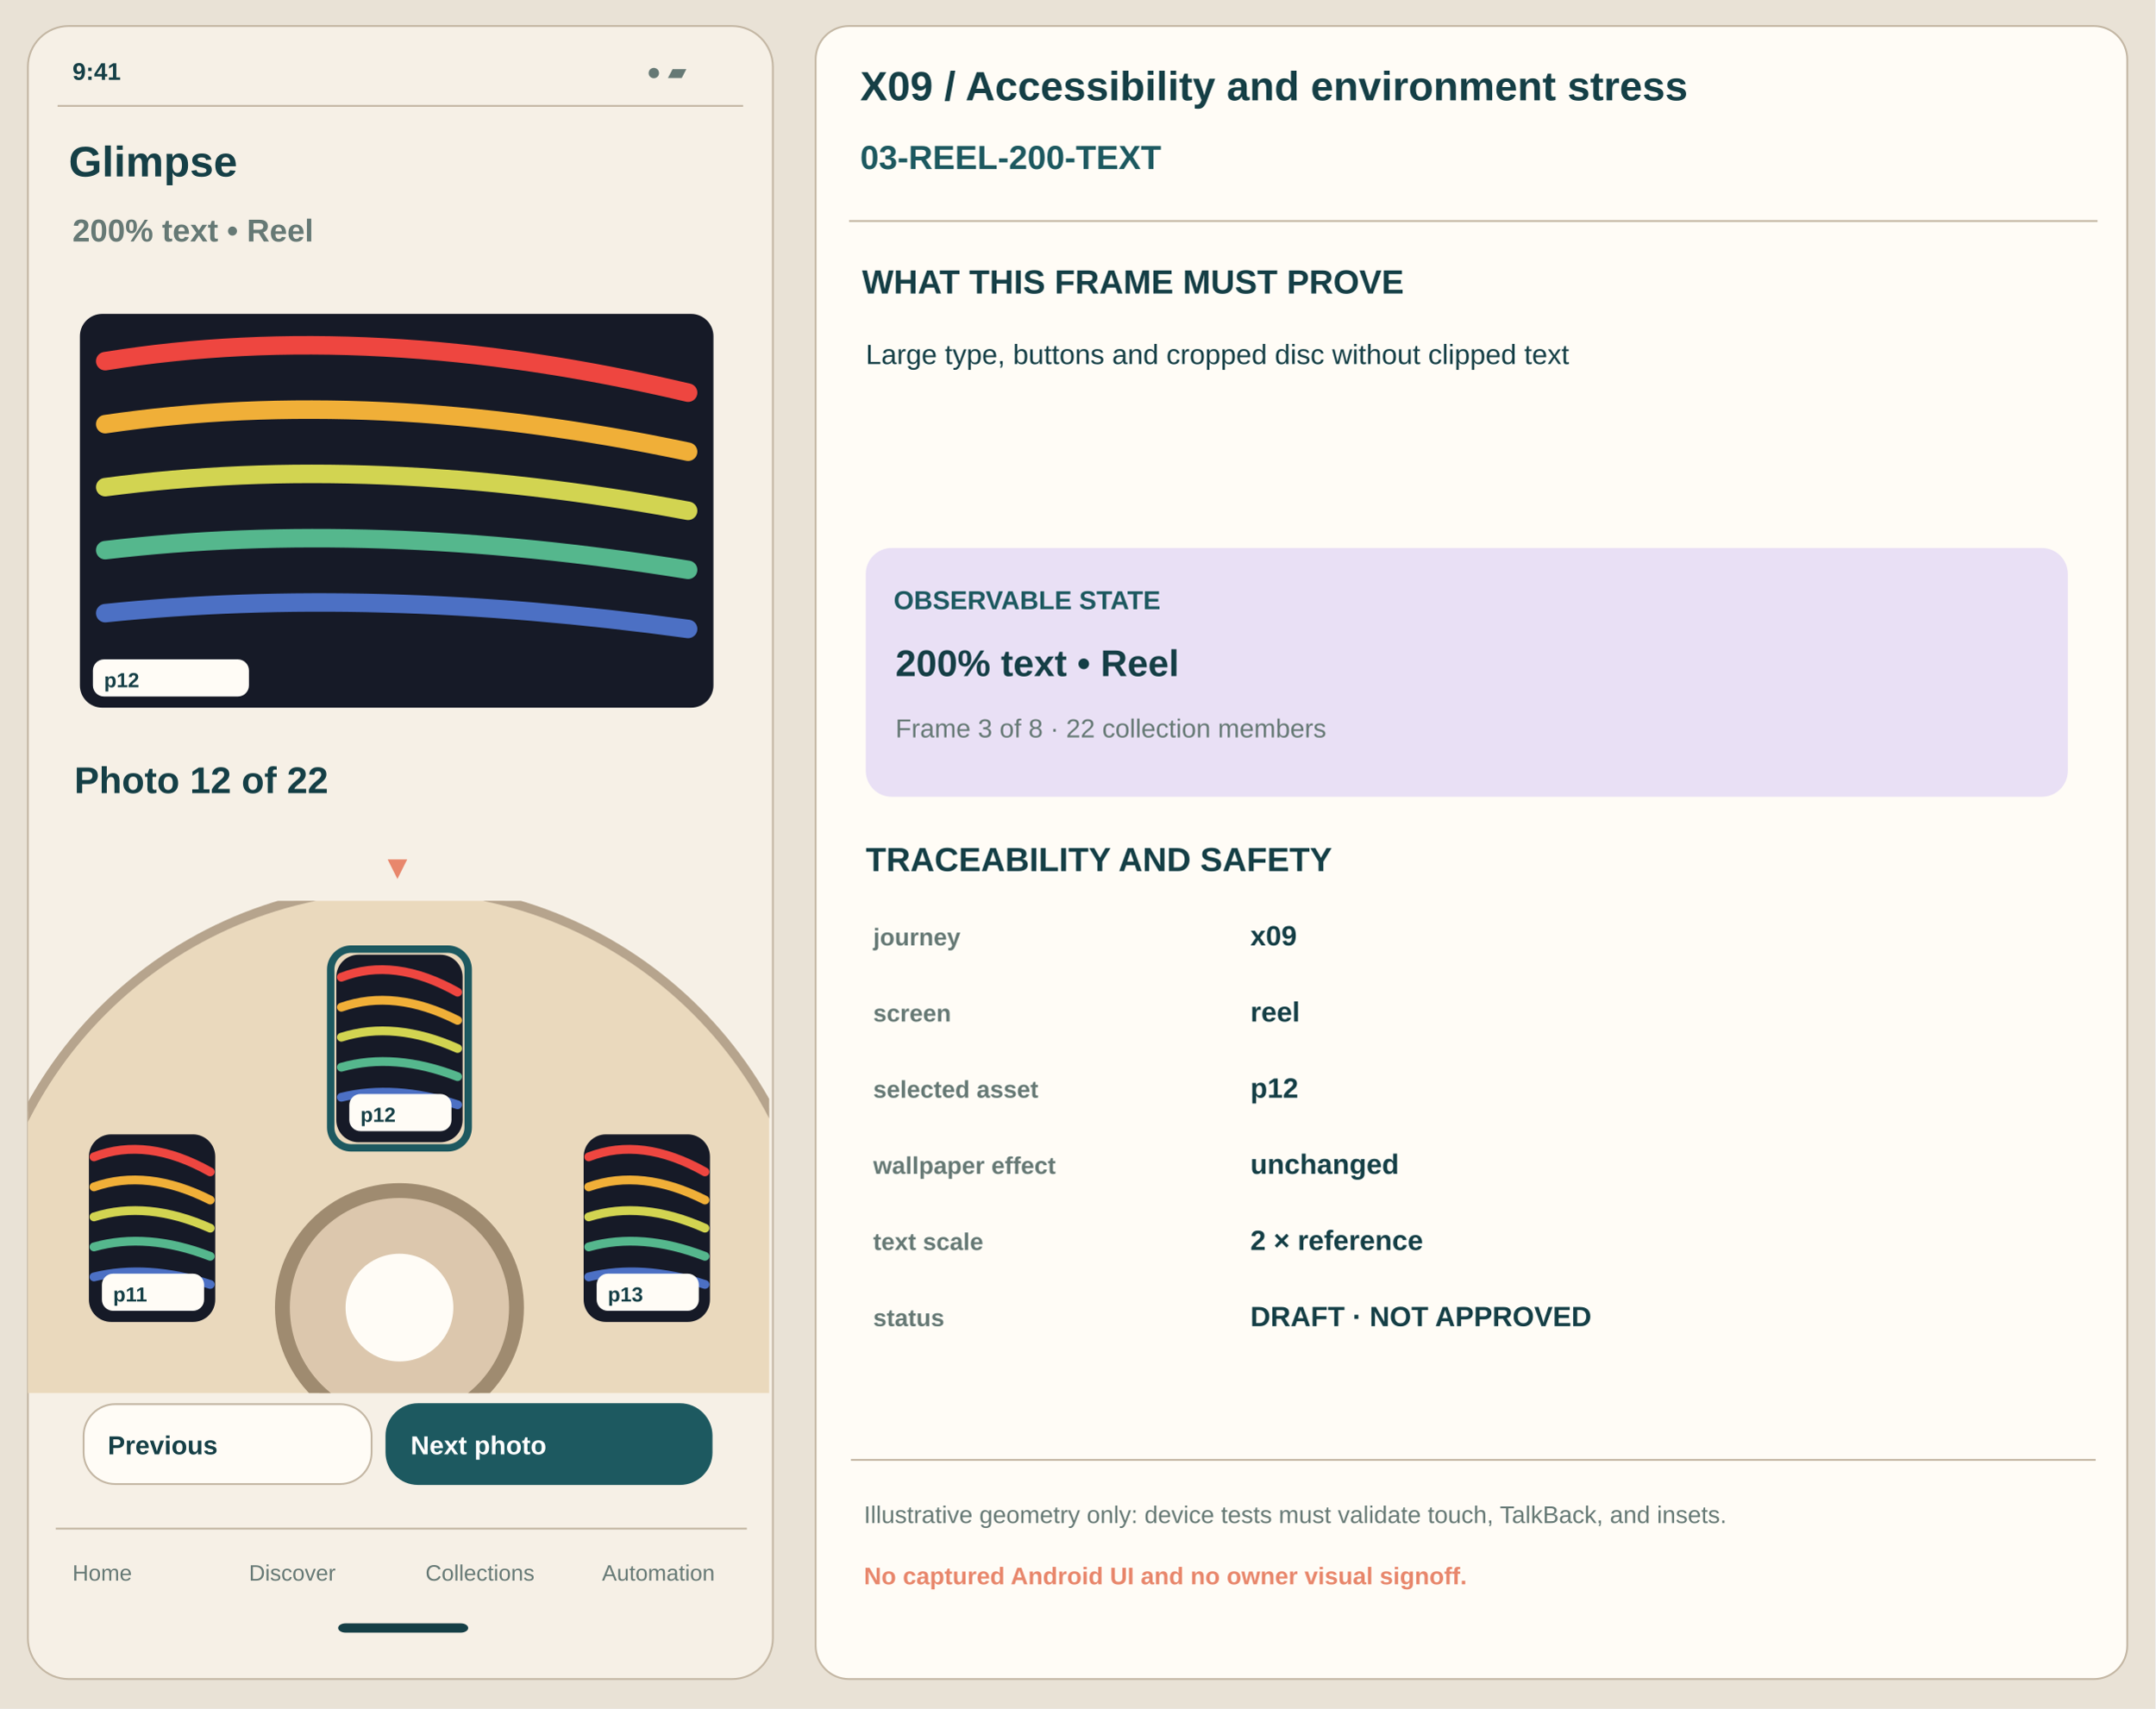
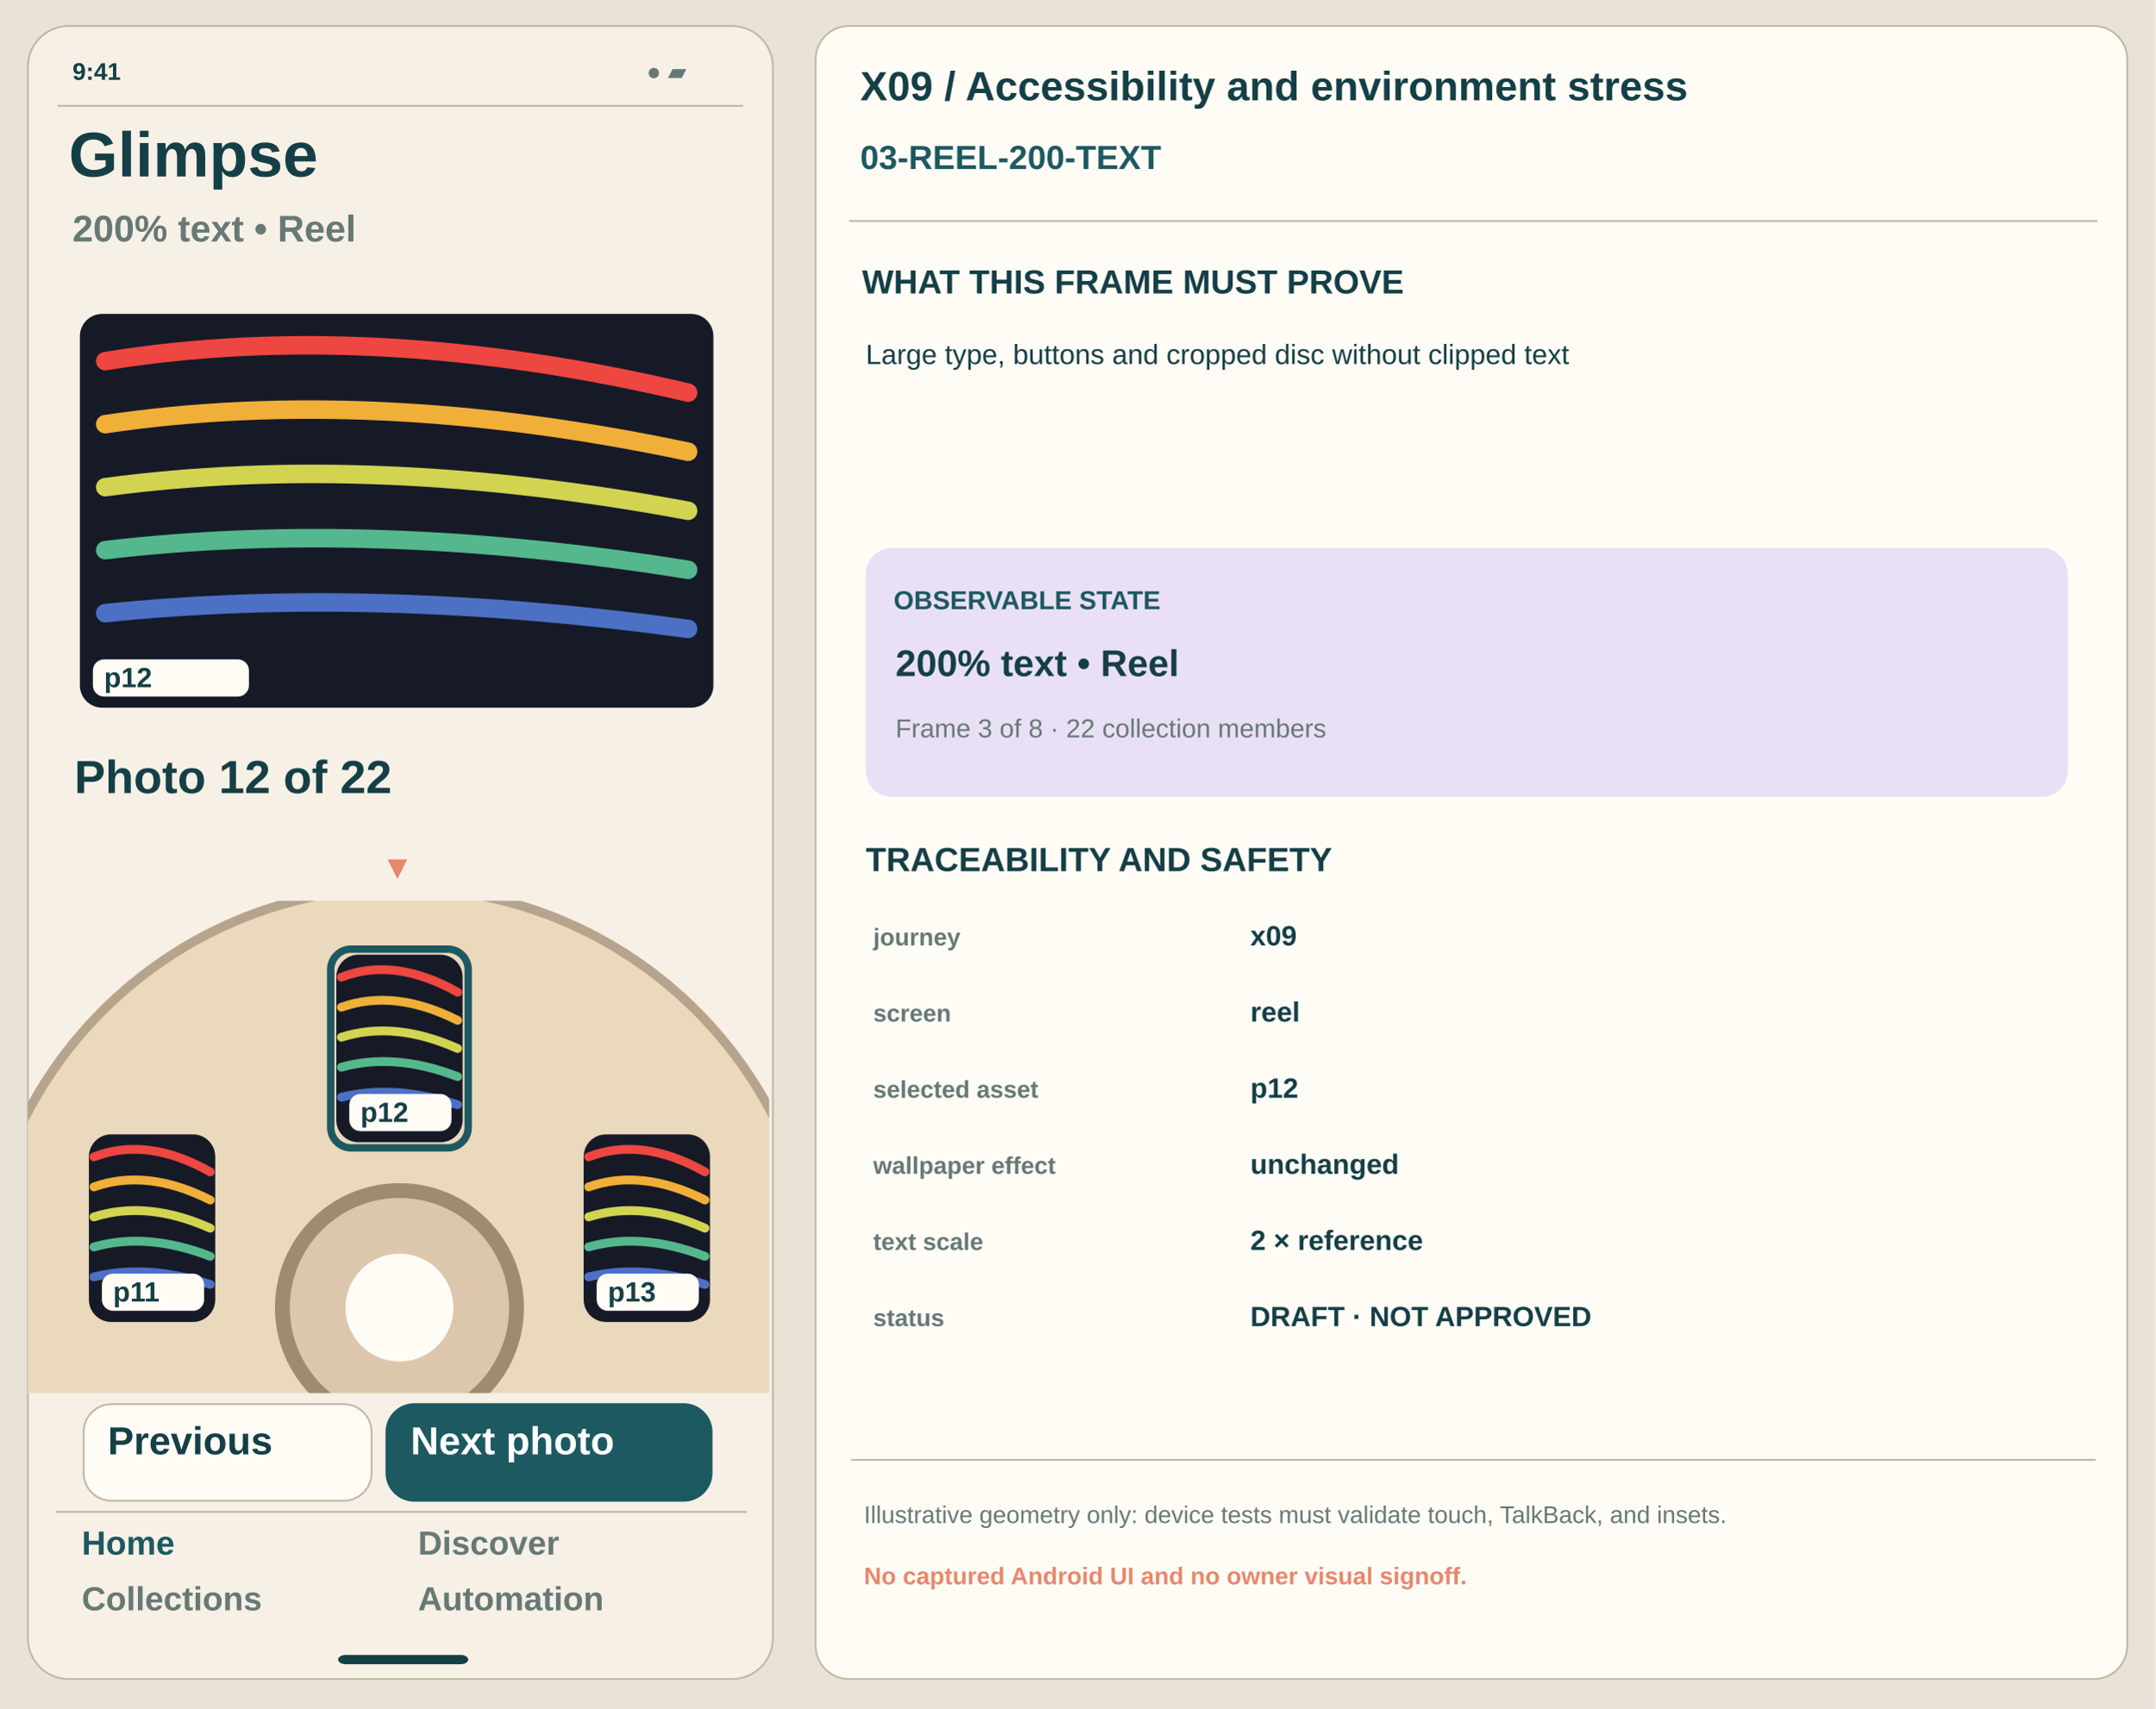
<svg xmlns="http://www.w3.org/2000/svg" width="1160" height="920" viewBox="0 0 1160 920" role="img" aria-label="x09 03-reel-200-text annotated proposal">
  <rect x="0" y="0" width="1160" height="920" rx="0" fill="#E9E2D6" stroke="none" stroke-width="1" />
  <rect x="15" y="14" width="401" height="890" rx="22" fill="#F6F0E6" stroke="#C4B7A4" stroke-width="1" />
  <text x="39" y="43" font-family="Arial,Helvetica,sans-serif" font-size="13" font-weight="700" fill="#153F46">9:41</text>
  <text x="348" y="43" font-family="Arial,Helvetica,sans-serif" font-size="13" font-weight="550" fill="#667975">● ▰</text>
  <path d="M31 57 H400" stroke="#C4B7A4" />
-   <text x="37" y="95" font-family="Arial,Helvetica,sans-serif" font-size="23" font-weight="700" fill="#153F46">Glimpse</text>
-   <text x="39" y="130" font-family="Arial,Helvetica,sans-serif" font-size="17" font-weight="550" fill="#667975">200% text • Reel</text>
+   <text x="37" y="95" font-family="Arial,Helvetica,sans-serif" font-size="34" font-weight="700" fill="#153F46">Glimpse</text>
+   <text x="39" y="130" font-family="Arial,Helvetica,sans-serif" font-size="20" font-weight="550" fill="#667975">200% text • Reel</text>
  <rect x="43" y="169" width="341" height="212" rx="12" fill="#161A27" stroke="none" stroke-width="1" />
  <path d="M56.64 194.44 Q199.86 171.12 370.36 211.4" stroke="#EE4640" stroke-width="9.964" fill="none" stroke-linecap="round" />
  <path d="M56.64 228.36 Q199.86 207.16 370.36 243.2" stroke="#F0AF38" stroke-width="9.964" fill="none" stroke-linecap="round" />
  <path d="M56.64 262.28 Q199.86 243.2 370.36 275" stroke="#D2D451" stroke-width="9.964" fill="none" stroke-linecap="round" />
  <path d="M56.64 296.2 Q199.86 279.24 370.36 306.8" stroke="#55B78D" stroke-width="9.964" fill="none" stroke-linecap="round" />
  <path d="M56.64 330.12 Q199.86 315.28 370.36 338.6" stroke="#4C70C4" stroke-width="9.964" fill="none" stroke-linecap="round" />
  <rect x="50" y="355" width="84" height="20" rx="6" fill="#FFFCF6" stroke="none" stroke-width="1" />
-   <text x="56" y="370" font-family="Arial,Helvetica,sans-serif" font-size="11" font-weight="700" fill="#153F46">p12</text>
-   <text x="40" y="427" font-family="Arial,Helvetica,sans-serif" font-size="20" font-weight="700" fill="#153F46">Photo 12 of 22</text>
+   <text x="56" y="370" font-family="Arial,Helvetica,sans-serif" font-size="15" font-weight="700" fill="#153F46">p12</text>
+   <text x="40" y="427" font-family="Arial,Helvetica,sans-serif" font-size="25" font-weight="700" fill="#153F46">Photo 12 of 22</text>
  <clipPath id="wheel">
    <rect x="15" y="485" width="399" height="265" />
  </clipPath>
  <g clip-path="url(#wheel)">
    <circle cx="215" cy="704" r="226" fill="#EAD9BD" stroke="#B6A48D" stroke-width="5" />
    <rect x="98.71" y="767.262" width="68" height="101" rx="12" fill="#161A27" stroke="none" stroke-width="1" />
    <path d="M101.43 779.382 Q129.99 768.272 163.99 787.462" stroke="#EE4640" stroke-width="4.747" fill="none" stroke-linecap="round" />
    <path d="M101.43 795.542 Q129.99 785.442 163.99 802.612" stroke="#F0AF38" stroke-width="4.747" fill="none" stroke-linecap="round" />
    <path d="M101.43 811.702 Q129.99 802.612 163.99 817.762" stroke="#D2D451" stroke-width="4.747" fill="none" stroke-linecap="round" />
    <path d="M101.43 827.862 Q129.99 819.782 163.99 832.912" stroke="#55B78D" stroke-width="4.747" fill="none" stroke-linecap="round" />
    <path d="M101.43 844.022 Q129.99 836.952 163.99 848.062" stroke="#4C70C4" stroke-width="4.747" fill="none" stroke-linecap="round" />
    <rect x="105.71" y="842.262" width="55" height="20" rx="6" fill="#FFFCF6" stroke="none" stroke-width="1" />
    <text x="111.71" y="857.262" font-family="Arial,Helvetica,sans-serif" font-size="11" font-weight="700" fill="#153F46">p10</text>
    <rect x="47.852" y="610.738" width="68" height="101" rx="12" fill="#161A27" stroke="none" stroke-width="1" />
    <path d="M50.572 622.858 Q79.132 611.748 113.132 630.938" stroke="#EE4640" stroke-width="4.747" fill="none" stroke-linecap="round" />
    <path d="M50.572 639.018 Q79.132 628.918 113.132 646.088" stroke="#F0AF38" stroke-width="4.747" fill="none" stroke-linecap="round" />
    <path d="M50.572 655.178 Q79.132 646.088 113.132 661.238" stroke="#D2D451" stroke-width="4.747" fill="none" stroke-linecap="round" />
    <path d="M50.572 671.338 Q79.132 663.258 113.132 676.388" stroke="#55B78D" stroke-width="4.747" fill="none" stroke-linecap="round" />
    <path d="M50.572 687.498 Q79.132 680.428 113.132 691.538" stroke="#4C70C4" stroke-width="4.747" fill="none" stroke-linecap="round" />
    <rect x="54.852" y="685.738" width="55" height="20" rx="6" fill="#FFFCF6" stroke="none" stroke-width="1" />
-     <text x="60.852" y="700.738" font-family="Arial,Helvetica,sans-serif" font-size="11" font-weight="700" fill="#153F46">p11</text>
+     <text x="60.852" y="700.738" font-family="Arial,Helvetica,sans-serif" font-size="15" font-weight="700" fill="#153F46">p11</text>
    <rect x="181" y="514" width="68" height="101" rx="12" fill="#161A27" stroke="none" stroke-width="1" />
    <path d="M183.72 526.12 Q212.28 515.01 246.28 534.2" stroke="#EE4640" stroke-width="4.747" fill="none" stroke-linecap="round" />
    <path d="M183.72 542.28 Q212.28 532.18 246.28 549.35" stroke="#F0AF38" stroke-width="4.747" fill="none" stroke-linecap="round" />
    <path d="M183.72 558.44 Q212.28 549.35 246.28 564.5" stroke="#D2D451" stroke-width="4.747" fill="none" stroke-linecap="round" />
    <path d="M183.72 574.6 Q212.28 566.52 246.28 579.65" stroke="#55B78D" stroke-width="4.747" fill="none" stroke-linecap="round" />
    <path d="M183.72 590.76 Q212.28 583.69 246.28 594.8" stroke="#4C70C4" stroke-width="4.747" fill="none" stroke-linecap="round" />
    <rect x="188" y="589" width="55" height="20" rx="6" fill="#FFFCF6" stroke="none" stroke-width="1" />
-     <text x="194" y="604" font-family="Arial,Helvetica,sans-serif" font-size="11" font-weight="700" fill="#153F46">p12</text>
+     <text x="194" y="604" font-family="Arial,Helvetica,sans-serif" font-size="15" font-weight="700" fill="#153F46">p12</text>
    <rect x="178" y="511" width="74" height="107" rx="11" fill="none" stroke="#1D5960" stroke-width="4" />
    <rect x="314.148" y="610.738" width="68" height="101" rx="12" fill="#161A27" stroke="none" stroke-width="1" />
    <path d="M316.868 622.858 Q345.428 611.748 379.428 630.938" stroke="#EE4640" stroke-width="4.747" fill="none" stroke-linecap="round" />
    <path d="M316.868 639.018 Q345.428 628.918 379.428 646.088" stroke="#F0AF38" stroke-width="4.747" fill="none" stroke-linecap="round" />
    <path d="M316.868 655.178 Q345.428 646.088 379.428 661.238" stroke="#D2D451" stroke-width="4.747" fill="none" stroke-linecap="round" />
    <path d="M316.868 671.338 Q345.428 663.258 379.428 676.388" stroke="#55B78D" stroke-width="4.747" fill="none" stroke-linecap="round" />
    <path d="M316.868 687.498 Q345.428 680.428 379.428 691.538" stroke="#4C70C4" stroke-width="4.747" fill="none" stroke-linecap="round" />
    <rect x="321.148" y="685.738" width="55" height="20" rx="6" fill="#FFFCF6" stroke="none" stroke-width="1" />
-     <text x="327.148" y="700.738" font-family="Arial,Helvetica,sans-serif" font-size="11" font-weight="700" fill="#153F46">p13</text>
+     <text x="327.148" y="700.738" font-family="Arial,Helvetica,sans-serif" font-size="15" font-weight="700" fill="#153F46">p13</text>
    <rect x="263.29" y="767.262" width="68" height="101" rx="12" fill="#161A27" stroke="none" stroke-width="1" />
    <path d="M266.01 779.382 Q294.57 768.272 328.57 787.462" stroke="#EE4640" stroke-width="4.747" fill="none" stroke-linecap="round" />
    <path d="M266.01 795.542 Q294.57 785.442 328.57 802.612" stroke="#F0AF38" stroke-width="4.747" fill="none" stroke-linecap="round" />
    <path d="M266.01 811.702 Q294.57 802.612 328.57 817.762" stroke="#D2D451" stroke-width="4.747" fill="none" stroke-linecap="round" />
    <path d="M266.01 827.862 Q294.57 819.782 328.57 832.912" stroke="#55B78D" stroke-width="4.747" fill="none" stroke-linecap="round" />
    <path d="M266.01 844.022 Q294.57 836.952 328.57 848.062" stroke="#4C70C4" stroke-width="4.747" fill="none" stroke-linecap="round" />
    <rect x="270.29" y="842.262" width="55" height="20" rx="6" fill="#FFFCF6" stroke="none" stroke-width="1" />
    <text x="276.29" y="857.262" font-family="Arial,Helvetica,sans-serif" font-size="11" font-weight="700" fill="#153F46">p14</text>
    <circle cx="215" cy="704" r="63" fill="#DCC7AD" stroke="#9F8B70" stroke-width="8" />
    <circle cx="215" cy="704" r="29" fill="#FFFCF6" />
  </g>
  <text x="205" y="473" font-family="Arial,Helvetica,sans-serif" font-size="18" font-weight="750" fill="#E8876C">▼</text>
-   <rect x="45" y="756" width="155" height="43" rx="17" fill="#FFFCF6" stroke="#C4B7A4" stroke-width="1" />
-   <text x="58" y="783" font-family="Arial,Helvetica,sans-serif" font-size="14" font-weight="650" fill="#153F46">Previous</text>
-   <rect x="208" y="756" width="175" height="43" rx="17" fill="#1D5960" stroke="#1D5960" stroke-width="1" />
-   <text x="221" y="783" font-family="Arial,Helvetica,sans-serif" font-size="14" font-weight="650" fill="white">Next photo</text>
-   <path d="M30 823 H402" stroke="#C4B7A4" />
-   <text x="39" y="851" font-family="Arial,Helvetica,sans-serif" font-size="12" font-weight="500" fill="#667975">Home</text>
-   <text x="134" y="851" font-family="Arial,Helvetica,sans-serif" font-size="12" font-weight="500" fill="#667975">Discover</text>
-   <text x="229" y="851" font-family="Arial,Helvetica,sans-serif" font-size="12" font-weight="500" fill="#667975">Collections</text>
-   <text x="324" y="851" font-family="Arial,Helvetica,sans-serif" font-size="12" font-weight="500" fill="#667975">Automation</text>
-   <rect x="182" y="874" width="70" height="5" rx="4" fill="#153F46" stroke="none" stroke-width="1" />
+   <rect x="45" y="756" width="155" height="52" rx="15" fill="#FFFCF6" stroke="#C4B7A4" stroke-width="1" />
+   <text x="58" y="783" font-family="Arial,Helvetica,sans-serif" font-size="21" font-weight="650" fill="#153F46">Previous</text>
+   <rect x="208" y="756" width="175" height="52" rx="15" fill="#1D5960" stroke="#1D5960" stroke-width="1" />
+   <text x="221" y="783" font-family="Arial,Helvetica,sans-serif" font-size="21" font-weight="650" fill="white">Next photo</text>
+   <path d="M30 814 H402" stroke="#C4B7A4" />
+   <text x="44" y="837" font-family="Arial,Helvetica,sans-serif" font-size="18" font-weight="600" fill="#1D5960">Home</text>
+   <text x="225" y="837" font-family="Arial,Helvetica,sans-serif" font-size="18" font-weight="600" fill="#667975">Discover</text>
+   <text x="44" y="867" font-family="Arial,Helvetica,sans-serif" font-size="18" font-weight="600" fill="#667975">Collections</text>
+   <text x="225" y="867" font-family="Arial,Helvetica,sans-serif" font-size="18" font-weight="600" fill="#667975">Automation</text>
+   <rect x="182" y="891" width="70" height="5" rx="4" fill="#153F46" stroke="none" stroke-width="1" />
  <rect x="439" y="14" width="706" height="890" rx="18" fill="#FFFCF6" stroke="#C4B7A4" stroke-width="1" />
  <text x="463" y="54" font-family="Arial,Helvetica,sans-serif" font-size="22" font-weight="700" fill="#153F46">X09 / Accessibility and environment stress</text>
  <text x="463" y="91" font-family="Arial,Helvetica,sans-serif" font-size="18" font-weight="700" fill="#1D5960">03-REEL-200-TEXT</text>
  <path d="M457 119 H1129" stroke="#C4B7A4" />
  <text x="464" y="158" font-family="Arial,Helvetica,sans-serif" font-size="18" font-weight="700" fill="#153F46">WHAT THIS FRAME MUST PROVE</text>
  <text x="466" y="196" font-family="Arial,Helvetica,sans-serif" font-size="15" font-weight="450" fill="#153F46">Large type, buttons and cropped disc without clipped text</text>
  <rect x="466" y="295" width="647" height="134" rx="14" fill="#E9E0F5" stroke="none" stroke-width="1" />
  <text x="481" y="328" font-family="Arial,Helvetica,sans-serif" font-size="14" font-weight="700" fill="#1D5960">OBSERVABLE STATE</text>
  <text x="482" y="364" font-family="Arial,Helvetica,sans-serif" font-size="20" font-weight="700" fill="#153F46">200% text • Reel</text>
  <text x="482" y="397" font-family="Arial,Helvetica,sans-serif" font-size="14" font-weight="500" fill="#667975">Frame 3 of 8 · 22 collection members</text>
  <text x="466" y="469" font-family="Arial,Helvetica,sans-serif" font-size="18" font-weight="700" fill="#153F46">TRACEABILITY AND SAFETY</text>
  <text x="470" y="509" font-family="Arial,Helvetica,sans-serif" font-size="13" font-weight="650" fill="#667975">journey</text>
  <text x="673" y="509" font-family="Arial,Helvetica,sans-serif" font-size="15" font-weight="600" fill="#153F46">x09</text>
  <text x="470" y="550" font-family="Arial,Helvetica,sans-serif" font-size="13" font-weight="650" fill="#667975">screen</text>
  <text x="673" y="550" font-family="Arial,Helvetica,sans-serif" font-size="15" font-weight="600" fill="#153F46">reel</text>
  <text x="470" y="591" font-family="Arial,Helvetica,sans-serif" font-size="13" font-weight="650" fill="#667975">selected asset</text>
  <text x="673" y="591" font-family="Arial,Helvetica,sans-serif" font-size="15" font-weight="600" fill="#153F46">p12</text>
  <text x="470" y="632" font-family="Arial,Helvetica,sans-serif" font-size="13" font-weight="650" fill="#667975">wallpaper effect</text>
  <text x="673" y="632" font-family="Arial,Helvetica,sans-serif" font-size="15" font-weight="600" fill="#153F46">unchanged</text>
  <text x="470" y="673" font-family="Arial,Helvetica,sans-serif" font-size="13" font-weight="650" fill="#667975">text scale</text>
  <text x="673" y="673" font-family="Arial,Helvetica,sans-serif" font-size="15" font-weight="600" fill="#153F46">2 × reference</text>
  <text x="470" y="714" font-family="Arial,Helvetica,sans-serif" font-size="13" font-weight="650" fill="#667975">status</text>
  <text x="673" y="714" font-family="Arial,Helvetica,sans-serif" font-size="15" font-weight="600" fill="#153F46">DRAFT · NOT APPROVED</text>
  <path d="M458 786 H1128" stroke="#C4B7A4" />
  <text x="465" y="820" font-family="Arial,Helvetica,sans-serif" font-size="13" font-weight="500" fill="#667975">Illustrative geometry only: device tests must validate touch, TalkBack, and insets.</text>
  <text x="465" y="853" font-family="Arial,Helvetica,sans-serif" font-size="13" font-weight="700" fill="#E8876C">No captured Android UI and no owner visual signoff.</text>
</svg>
